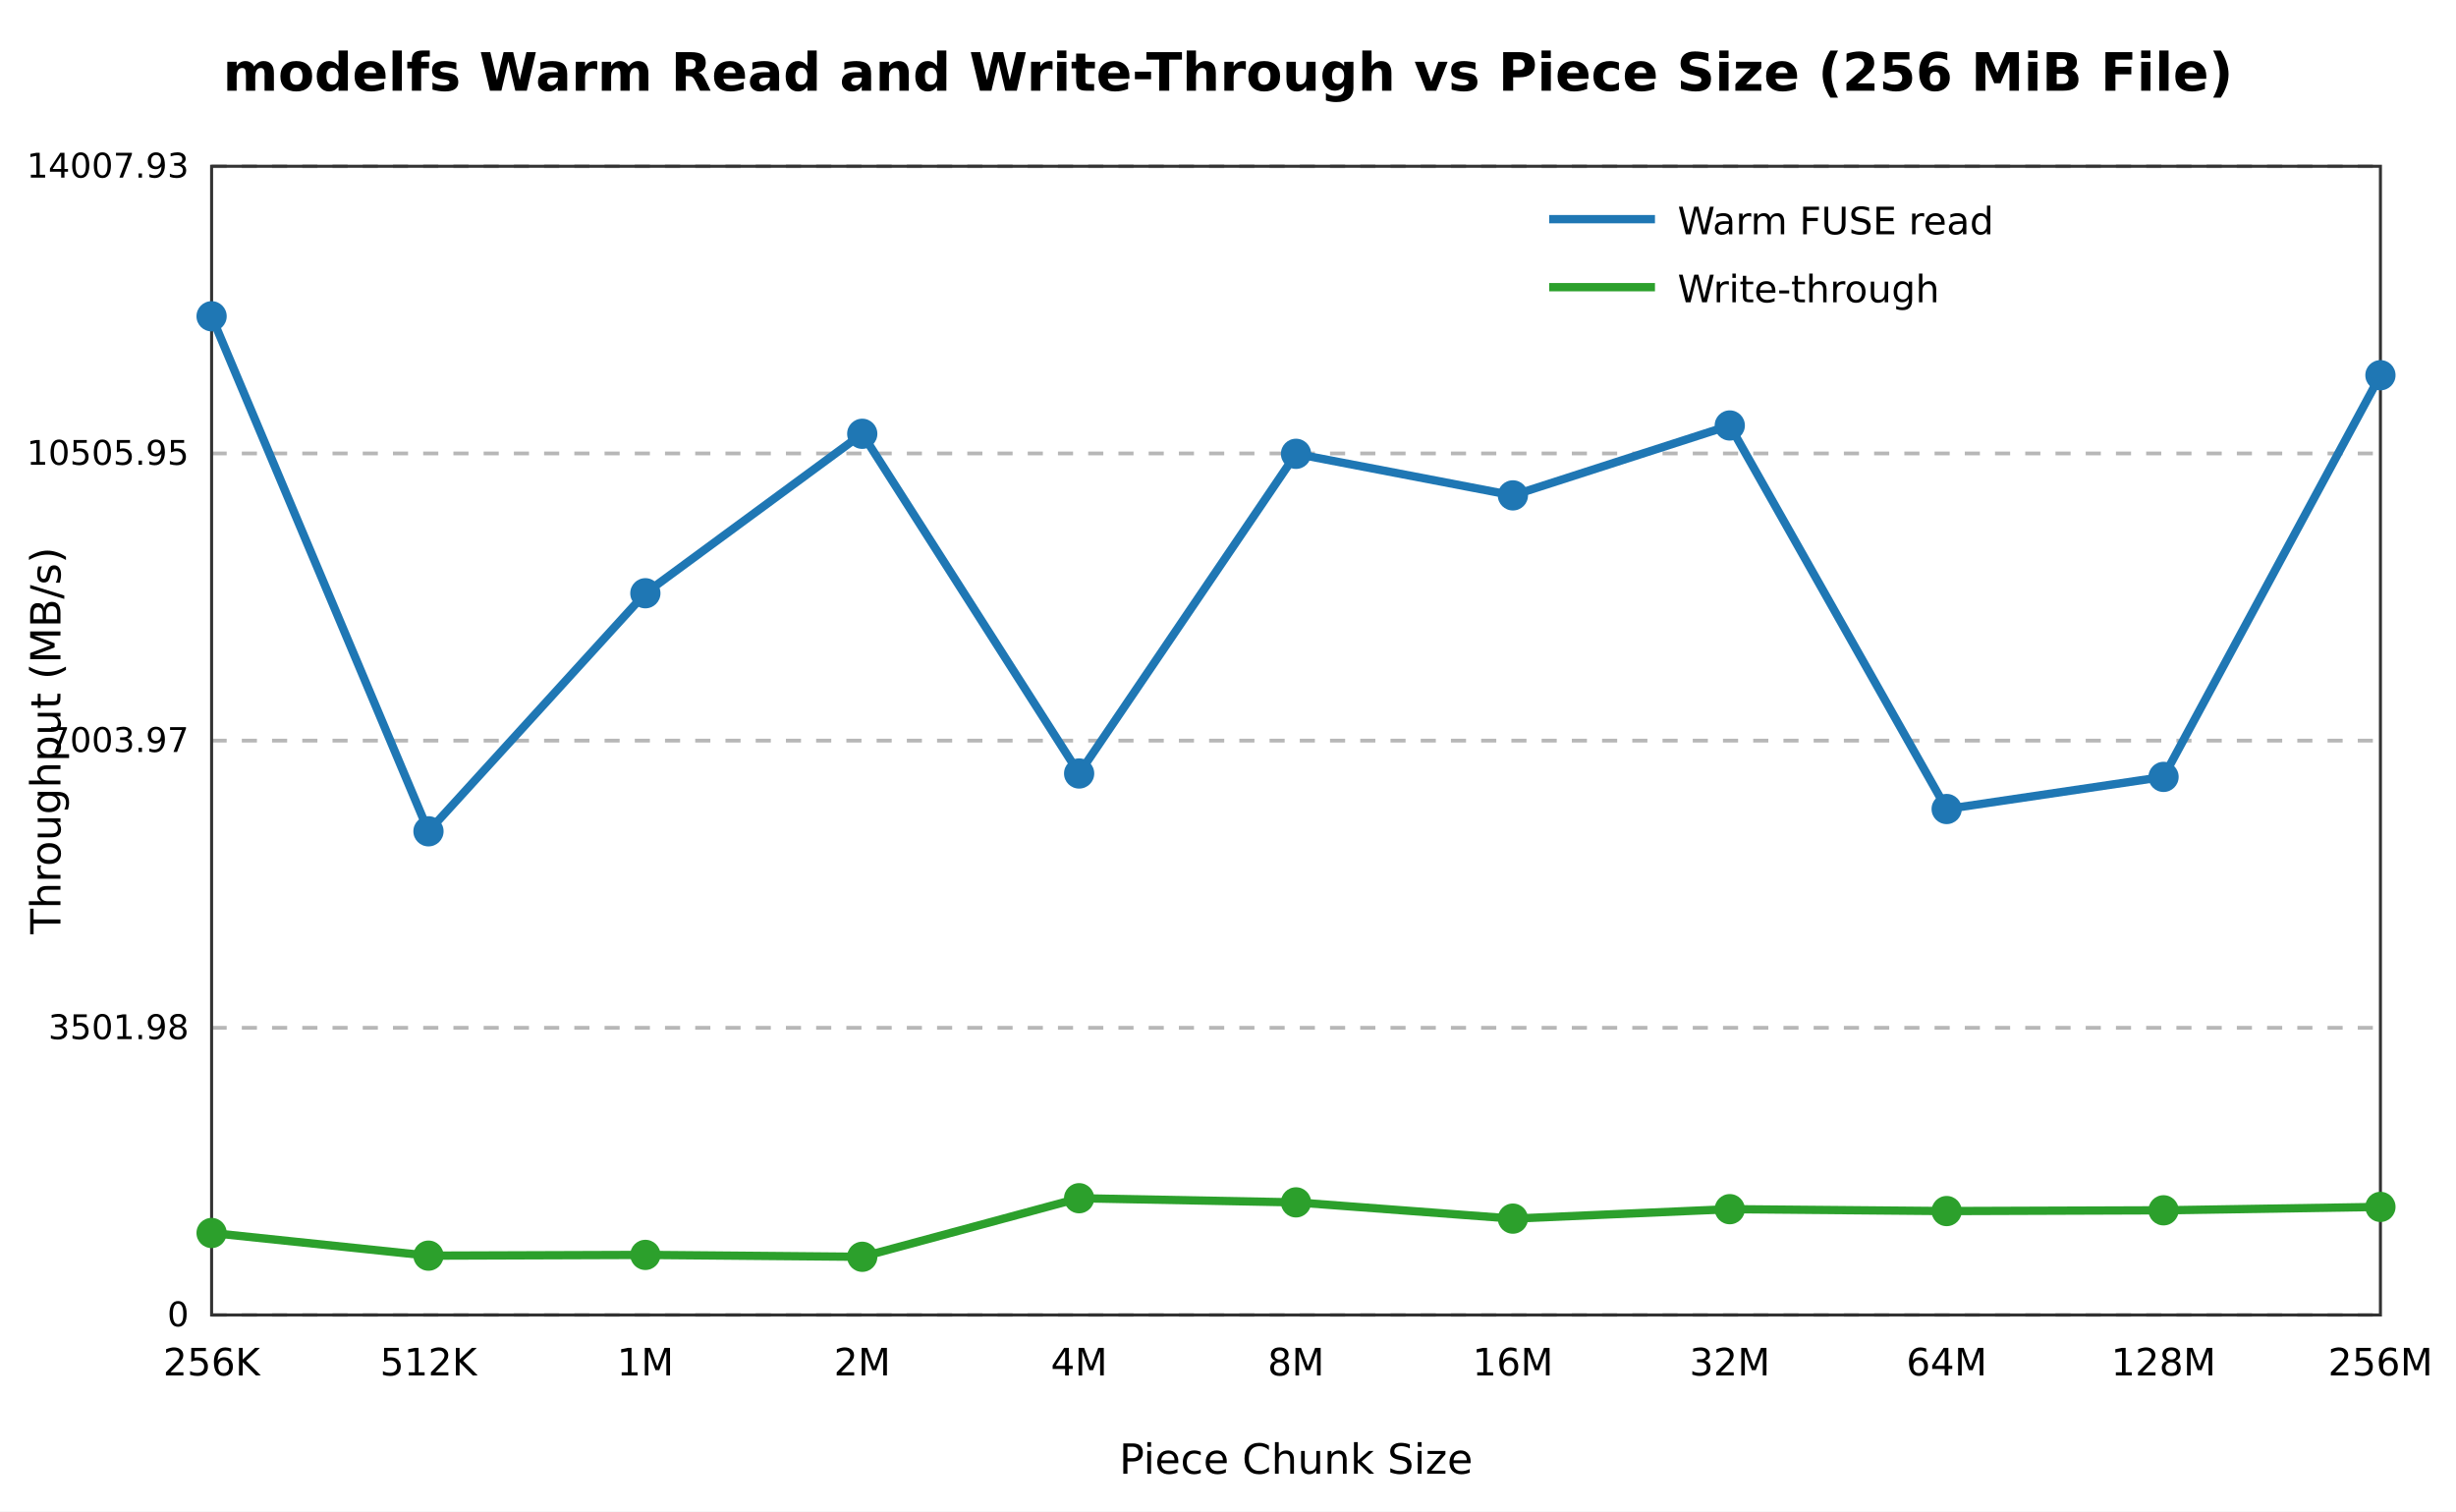
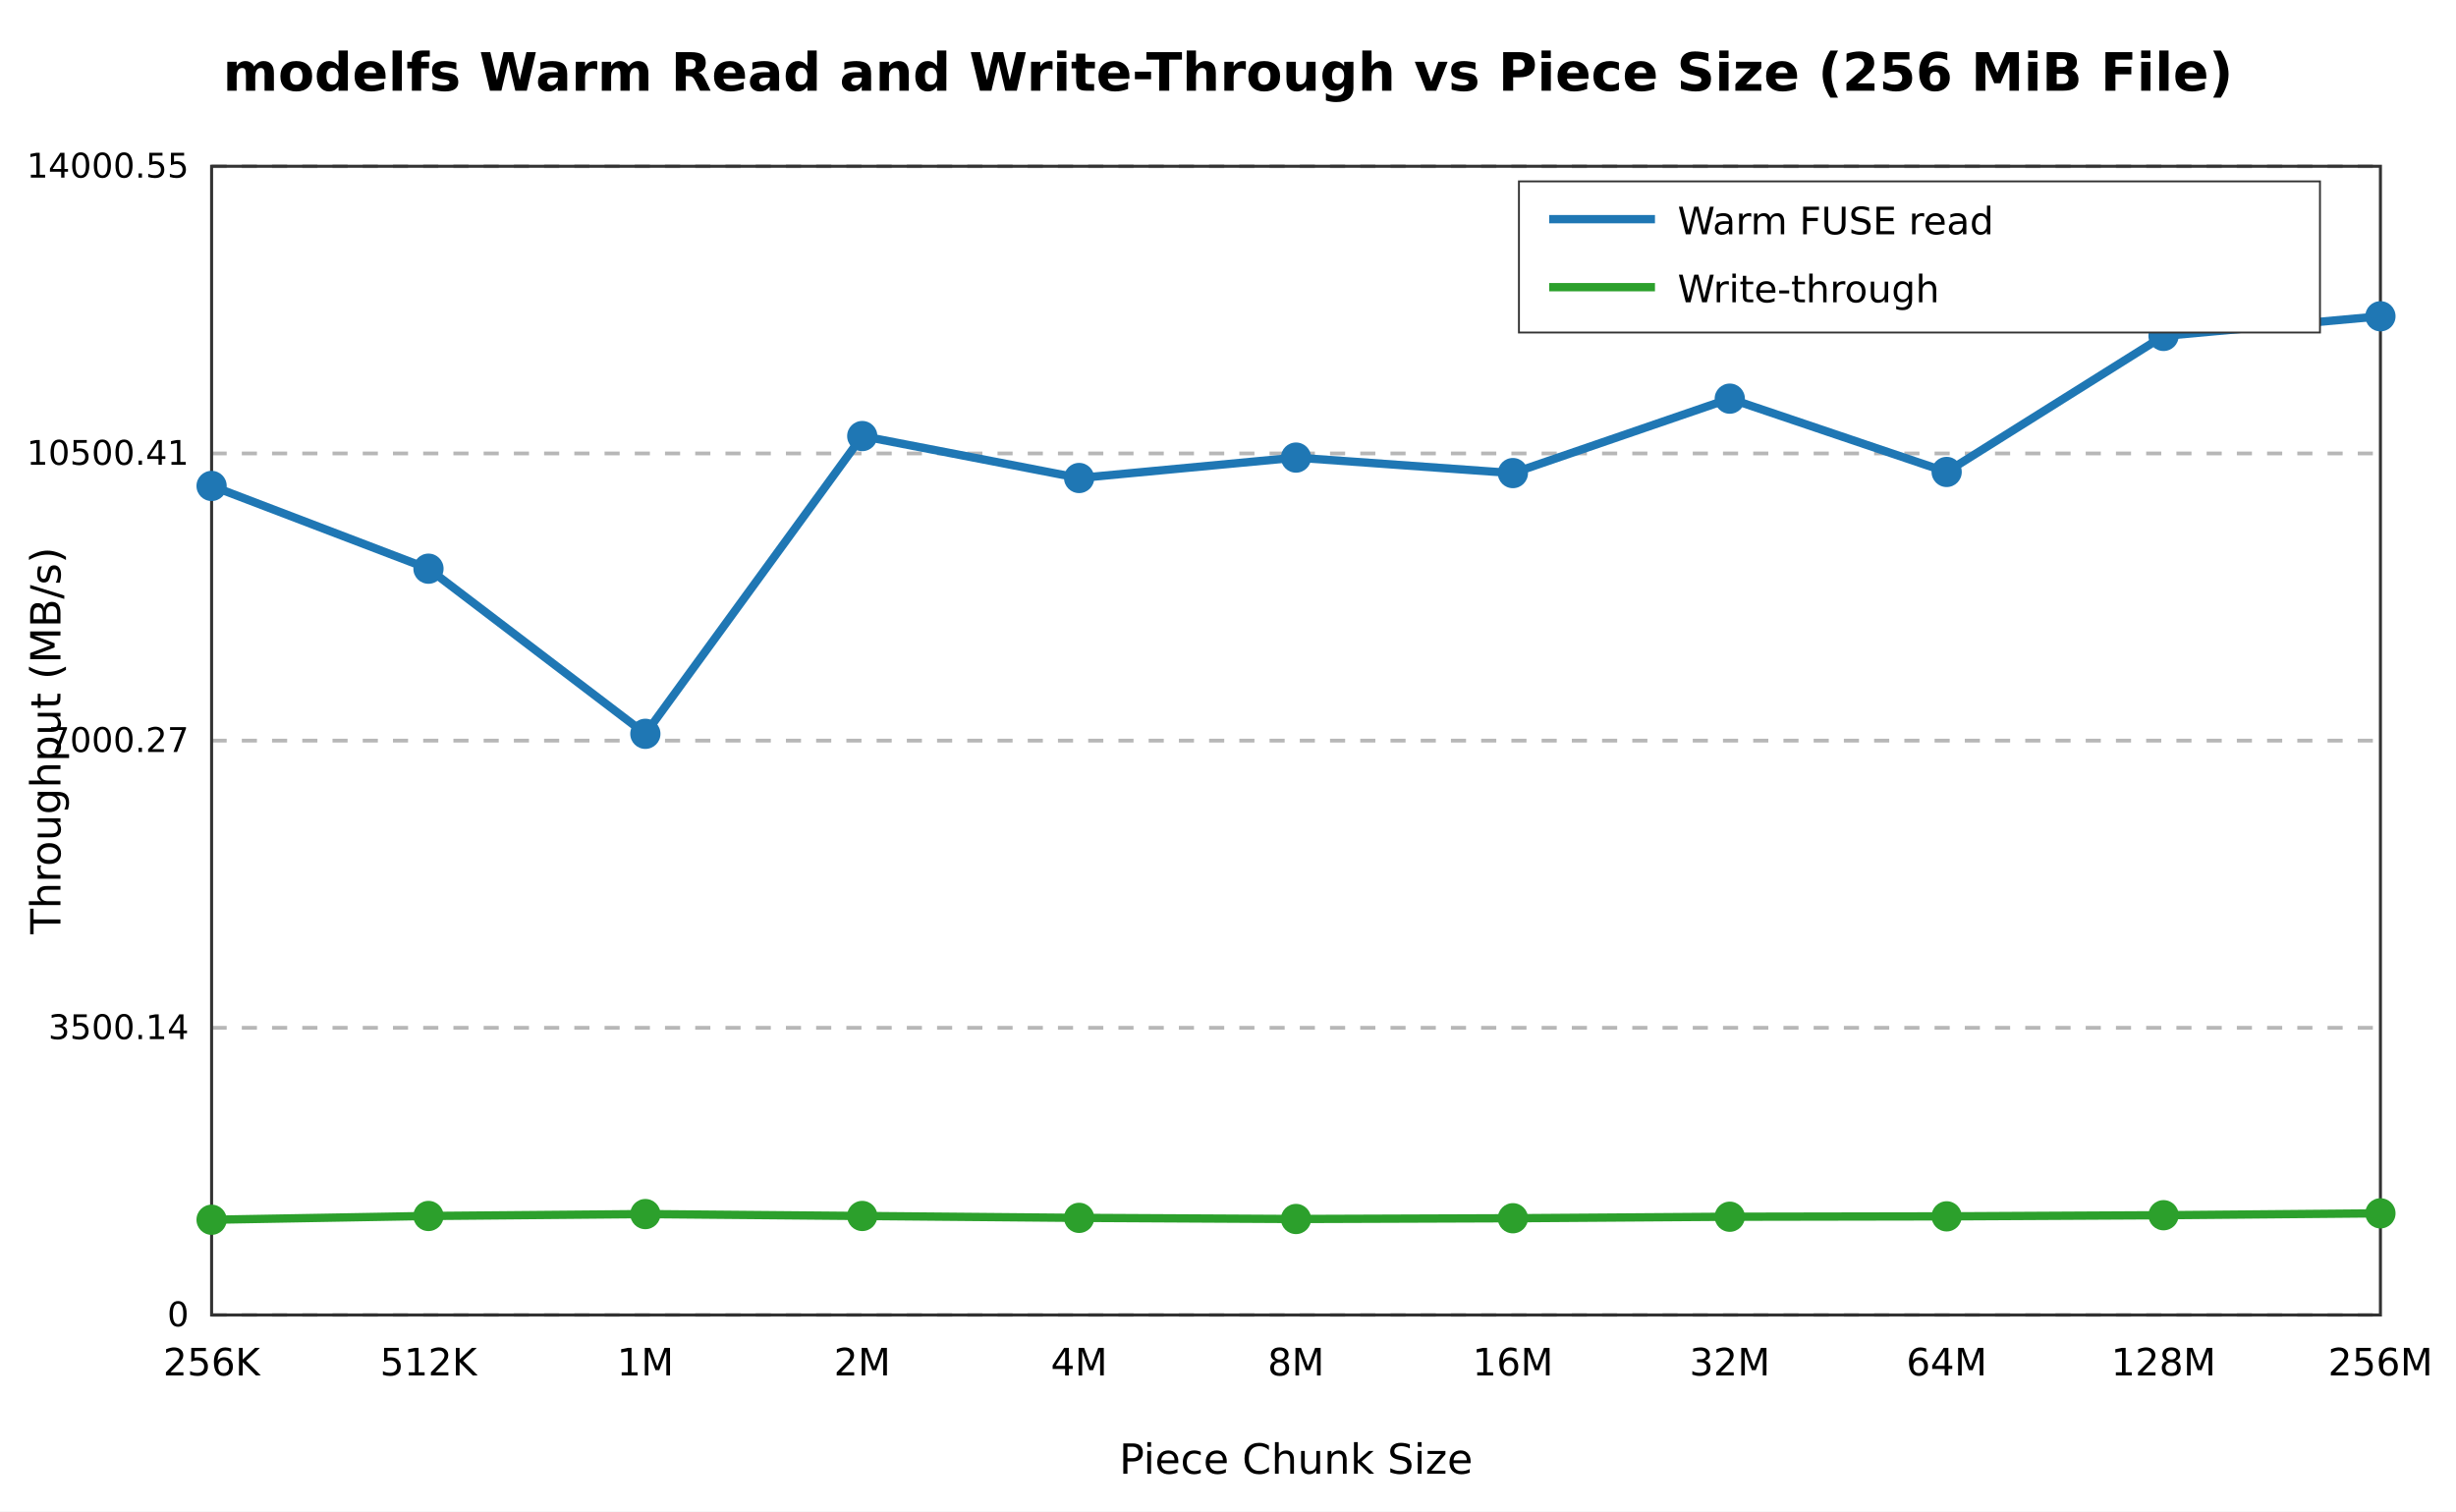
<svg xmlns="http://www.w3.org/2000/svg" width="650" height="400" viewBox="0 0 650 400">
  <rect width="650" height="400" fill="#ffffff" />
  <text x="325.0" y="24" text-anchor="middle" font-family="DejaVu Sans, sans-serif" font-size="14" font-weight="bold">modelfs Warm Read and Write-Through vs Piece Size (256 MiB File)</text>
  <text x="343.0" y="390" text-anchor="middle" font-family="DejaVu Sans, sans-serif" font-size="11">Piece Chunk Size</text>
  <text x="16" y="196.0" text-anchor="middle" transform="rotate(-90 16 196.0)" font-family="DejaVu Sans, sans-serif" font-size="11">Throughput (MB/s)</text>
  <rect x="56" y="44" width="574" height="304" fill="none" stroke="#333333" stroke-width="0.8" />
  <line x1="56" y1="348.0" x2="630" y2="348.0" stroke="#333333" stroke-dasharray="4 4" stroke-opacity="0.35" />
  <text x="50" y="351.0" text-anchor="end" font-family="DejaVu Sans, sans-serif" font-size="9">0</text>
  <line x1="56" y1="272.0" x2="630" y2="272.0" stroke="#333333" stroke-dasharray="4 4" stroke-opacity="0.35" />
-   <text x="50" y="275.0" text-anchor="end" font-family="DejaVu Sans, sans-serif" font-size="9">3501.98</text>
+   <text x="50" y="275.0" text-anchor="end" font-family="DejaVu Sans, sans-serif" font-size="9">3500.14</text>
  <line x1="56" y1="196.0" x2="630" y2="196.0" stroke="#333333" stroke-dasharray="4 4" stroke-opacity="0.35" />
-   <text x="50" y="199.0" text-anchor="end" font-family="DejaVu Sans, sans-serif" font-size="9">7003.97</text>
+   <text x="50" y="199.0" text-anchor="end" font-family="DejaVu Sans, sans-serif" font-size="9">7000.27</text>
  <line x1="56" y1="120.0" x2="630" y2="120.0" stroke="#333333" stroke-dasharray="4 4" stroke-opacity="0.35" />
-   <text x="50" y="123.0" text-anchor="end" font-family="DejaVu Sans, sans-serif" font-size="9">10505.95</text>
+   <text x="50" y="123.0" text-anchor="end" font-family="DejaVu Sans, sans-serif" font-size="9">10500.41</text>
  <line x1="56" y1="44.0" x2="630" y2="44.0" stroke="#333333" stroke-dasharray="4 4" stroke-opacity="0.35" />
-   <text x="50" y="47.0" text-anchor="end" font-family="DejaVu Sans, sans-serif" font-size="9">14007.93</text>
-   <polyline fill="none" stroke="#1f77b4" stroke-width="2.2" points="56.0,83.7 113.4,220.0 170.8,157.0 228.2,114.8 285.6,204.7 343.0,120.1 400.4,131.1 457.8,112.6 515.2,214.1 572.6,205.6 630.0,99.3" />
-   <polyline fill="none" stroke="#2ca02c" stroke-width="2.2" points="56.0,326.3 113.4,332.3 170.8,332.1 228.2,332.6 285.6,317.1 343.0,318.2 400.4,322.5 457.8,320.0 515.2,320.5 572.6,320.3 630.0,319.4" />
-   <circle cx="56.0" cy="83.7" r="4" fill="#1f77b4" />
-   <circle cx="113.4" cy="220.0" r="4" fill="#1f77b4" />
-   <circle cx="170.8" cy="157.0" r="4" fill="#1f77b4" />
-   <circle cx="228.2" cy="114.8" r="4" fill="#1f77b4" />
-   <circle cx="285.6" cy="204.7" r="4" fill="#1f77b4" />
-   <circle cx="343.0" cy="120.1" r="4" fill="#1f77b4" />
-   <circle cx="400.4" cy="131.1" r="4" fill="#1f77b4" />
-   <circle cx="457.8" cy="112.6" r="4" fill="#1f77b4" />
-   <circle cx="515.2" cy="214.1" r="4" fill="#1f77b4" />
-   <circle cx="572.6" cy="205.6" r="4" fill="#1f77b4" />
-   <circle cx="630.0" cy="99.3" r="4" fill="#1f77b4" />
-   <circle cx="56.0" cy="326.3" r="4" fill="#2ca02c" />
+   <text x="50" y="47.0" text-anchor="end" font-family="DejaVu Sans, sans-serif" font-size="9">14000.55</text>
+   <polyline fill="none" stroke="#1f77b4" stroke-width="2.2" points="56.0,128.6 113.4,150.5 170.8,194.2 228.2,115.4 285.6,126.5 343.0,121.1 400.4,125.2 457.8,105.5 515.2,124.9 572.6,88.9 630.0,83.7" />
+   <polyline fill="none" stroke="#2ca02c" stroke-width="2.2" points="56.0,322.8 113.4,321.8 170.8,321.3 228.2,321.8 285.6,322.3 343.0,322.6 400.4,322.4 457.8,322.0 515.2,321.9 572.6,321.6 630.0,321.1" />
+   <circle cx="56.0" cy="128.6" r="4" fill="#1f77b4" />
+   <circle cx="113.4" cy="150.5" r="4" fill="#1f77b4" />
+   <circle cx="170.8" cy="194.2" r="4" fill="#1f77b4" />
+   <circle cx="228.2" cy="115.4" r="4" fill="#1f77b4" />
+   <circle cx="285.6" cy="126.5" r="4" fill="#1f77b4" />
+   <circle cx="343.0" cy="121.1" r="4" fill="#1f77b4" />
+   <circle cx="400.4" cy="125.2" r="4" fill="#1f77b4" />
+   <circle cx="457.8" cy="105.5" r="4" fill="#1f77b4" />
+   <circle cx="515.2" cy="124.9" r="4" fill="#1f77b4" />
+   <circle cx="572.6" cy="88.9" r="4" fill="#1f77b4" />
+   <circle cx="630.0" cy="83.7" r="4" fill="#1f77b4" />
+   <circle cx="56.0" cy="322.8" r="4" fill="#2ca02c" />
  <text x="56.0" y="364" text-anchor="middle" font-family="DejaVu Sans, sans-serif" font-size="10">256K</text>
-   <circle cx="113.4" cy="332.3" r="4" fill="#2ca02c" />
+   <circle cx="113.4" cy="321.8" r="4" fill="#2ca02c" />
  <text x="113.4" y="364" text-anchor="middle" font-family="DejaVu Sans, sans-serif" font-size="10">512K</text>
-   <circle cx="170.8" cy="332.1" r="4" fill="#2ca02c" />
+   <circle cx="170.8" cy="321.3" r="4" fill="#2ca02c" />
  <text x="170.8" y="364" text-anchor="middle" font-family="DejaVu Sans, sans-serif" font-size="10">1M</text>
-   <circle cx="228.2" cy="332.6" r="4" fill="#2ca02c" />
+   <circle cx="228.2" cy="321.8" r="4" fill="#2ca02c" />
  <text x="228.2" y="364" text-anchor="middle" font-family="DejaVu Sans, sans-serif" font-size="10">2M</text>
-   <circle cx="285.6" cy="317.1" r="4" fill="#2ca02c" />
+   <circle cx="285.6" cy="322.3" r="4" fill="#2ca02c" />
  <text x="285.6" y="364" text-anchor="middle" font-family="DejaVu Sans, sans-serif" font-size="10">4M</text>
-   <circle cx="343.0" cy="318.2" r="4" fill="#2ca02c" />
+   <circle cx="343.0" cy="322.6" r="4" fill="#2ca02c" />
  <text x="343.0" y="364" text-anchor="middle" font-family="DejaVu Sans, sans-serif" font-size="10">8M</text>
-   <circle cx="400.4" cy="322.5" r="4" fill="#2ca02c" />
+   <circle cx="400.4" cy="322.4" r="4" fill="#2ca02c" />
  <text x="400.4" y="364" text-anchor="middle" font-family="DejaVu Sans, sans-serif" font-size="10">16M</text>
-   <circle cx="457.8" cy="320.0" r="4" fill="#2ca02c" />
+   <circle cx="457.8" cy="322.0" r="4" fill="#2ca02c" />
  <text x="457.8" y="364" text-anchor="middle" font-family="DejaVu Sans, sans-serif" font-size="10">32M</text>
-   <circle cx="515.2" cy="320.5" r="4" fill="#2ca02c" />
+   <circle cx="515.2" cy="321.9" r="4" fill="#2ca02c" />
  <text x="515.2" y="364" text-anchor="middle" font-family="DejaVu Sans, sans-serif" font-size="10">64M</text>
-   <circle cx="572.6" cy="320.3" r="4" fill="#2ca02c" />
+   <circle cx="572.6" cy="321.6" r="4" fill="#2ca02c" />
  <text x="572.6" y="364" text-anchor="middle" font-family="DejaVu Sans, sans-serif" font-size="10">128M</text>
-   <circle cx="630.0" cy="319.4" r="4" fill="#2ca02c" />
+   <circle cx="630.0" cy="321.1" r="4" fill="#2ca02c" />
  <text x="630.0" y="364" text-anchor="middle" font-family="DejaVu Sans, sans-serif" font-size="10">256M</text>
+   <rect x="402" y="48" width="212" height="40" fill="#ffffff" stroke="#333333" stroke-width="0.5" />
  <line x1="410" y1="58" x2="438" y2="58" stroke="#1f77b4" stroke-width="2.2" />
  <text x="444" y="62" font-family="DejaVu Sans, sans-serif" font-size="10">Warm FUSE read</text>
  <line x1="410" y1="76" x2="438" y2="76" stroke="#2ca02c" stroke-width="2.2" />
  <text x="444" y="80" font-family="DejaVu Sans, sans-serif" font-size="10">Write-through</text>
</svg>
